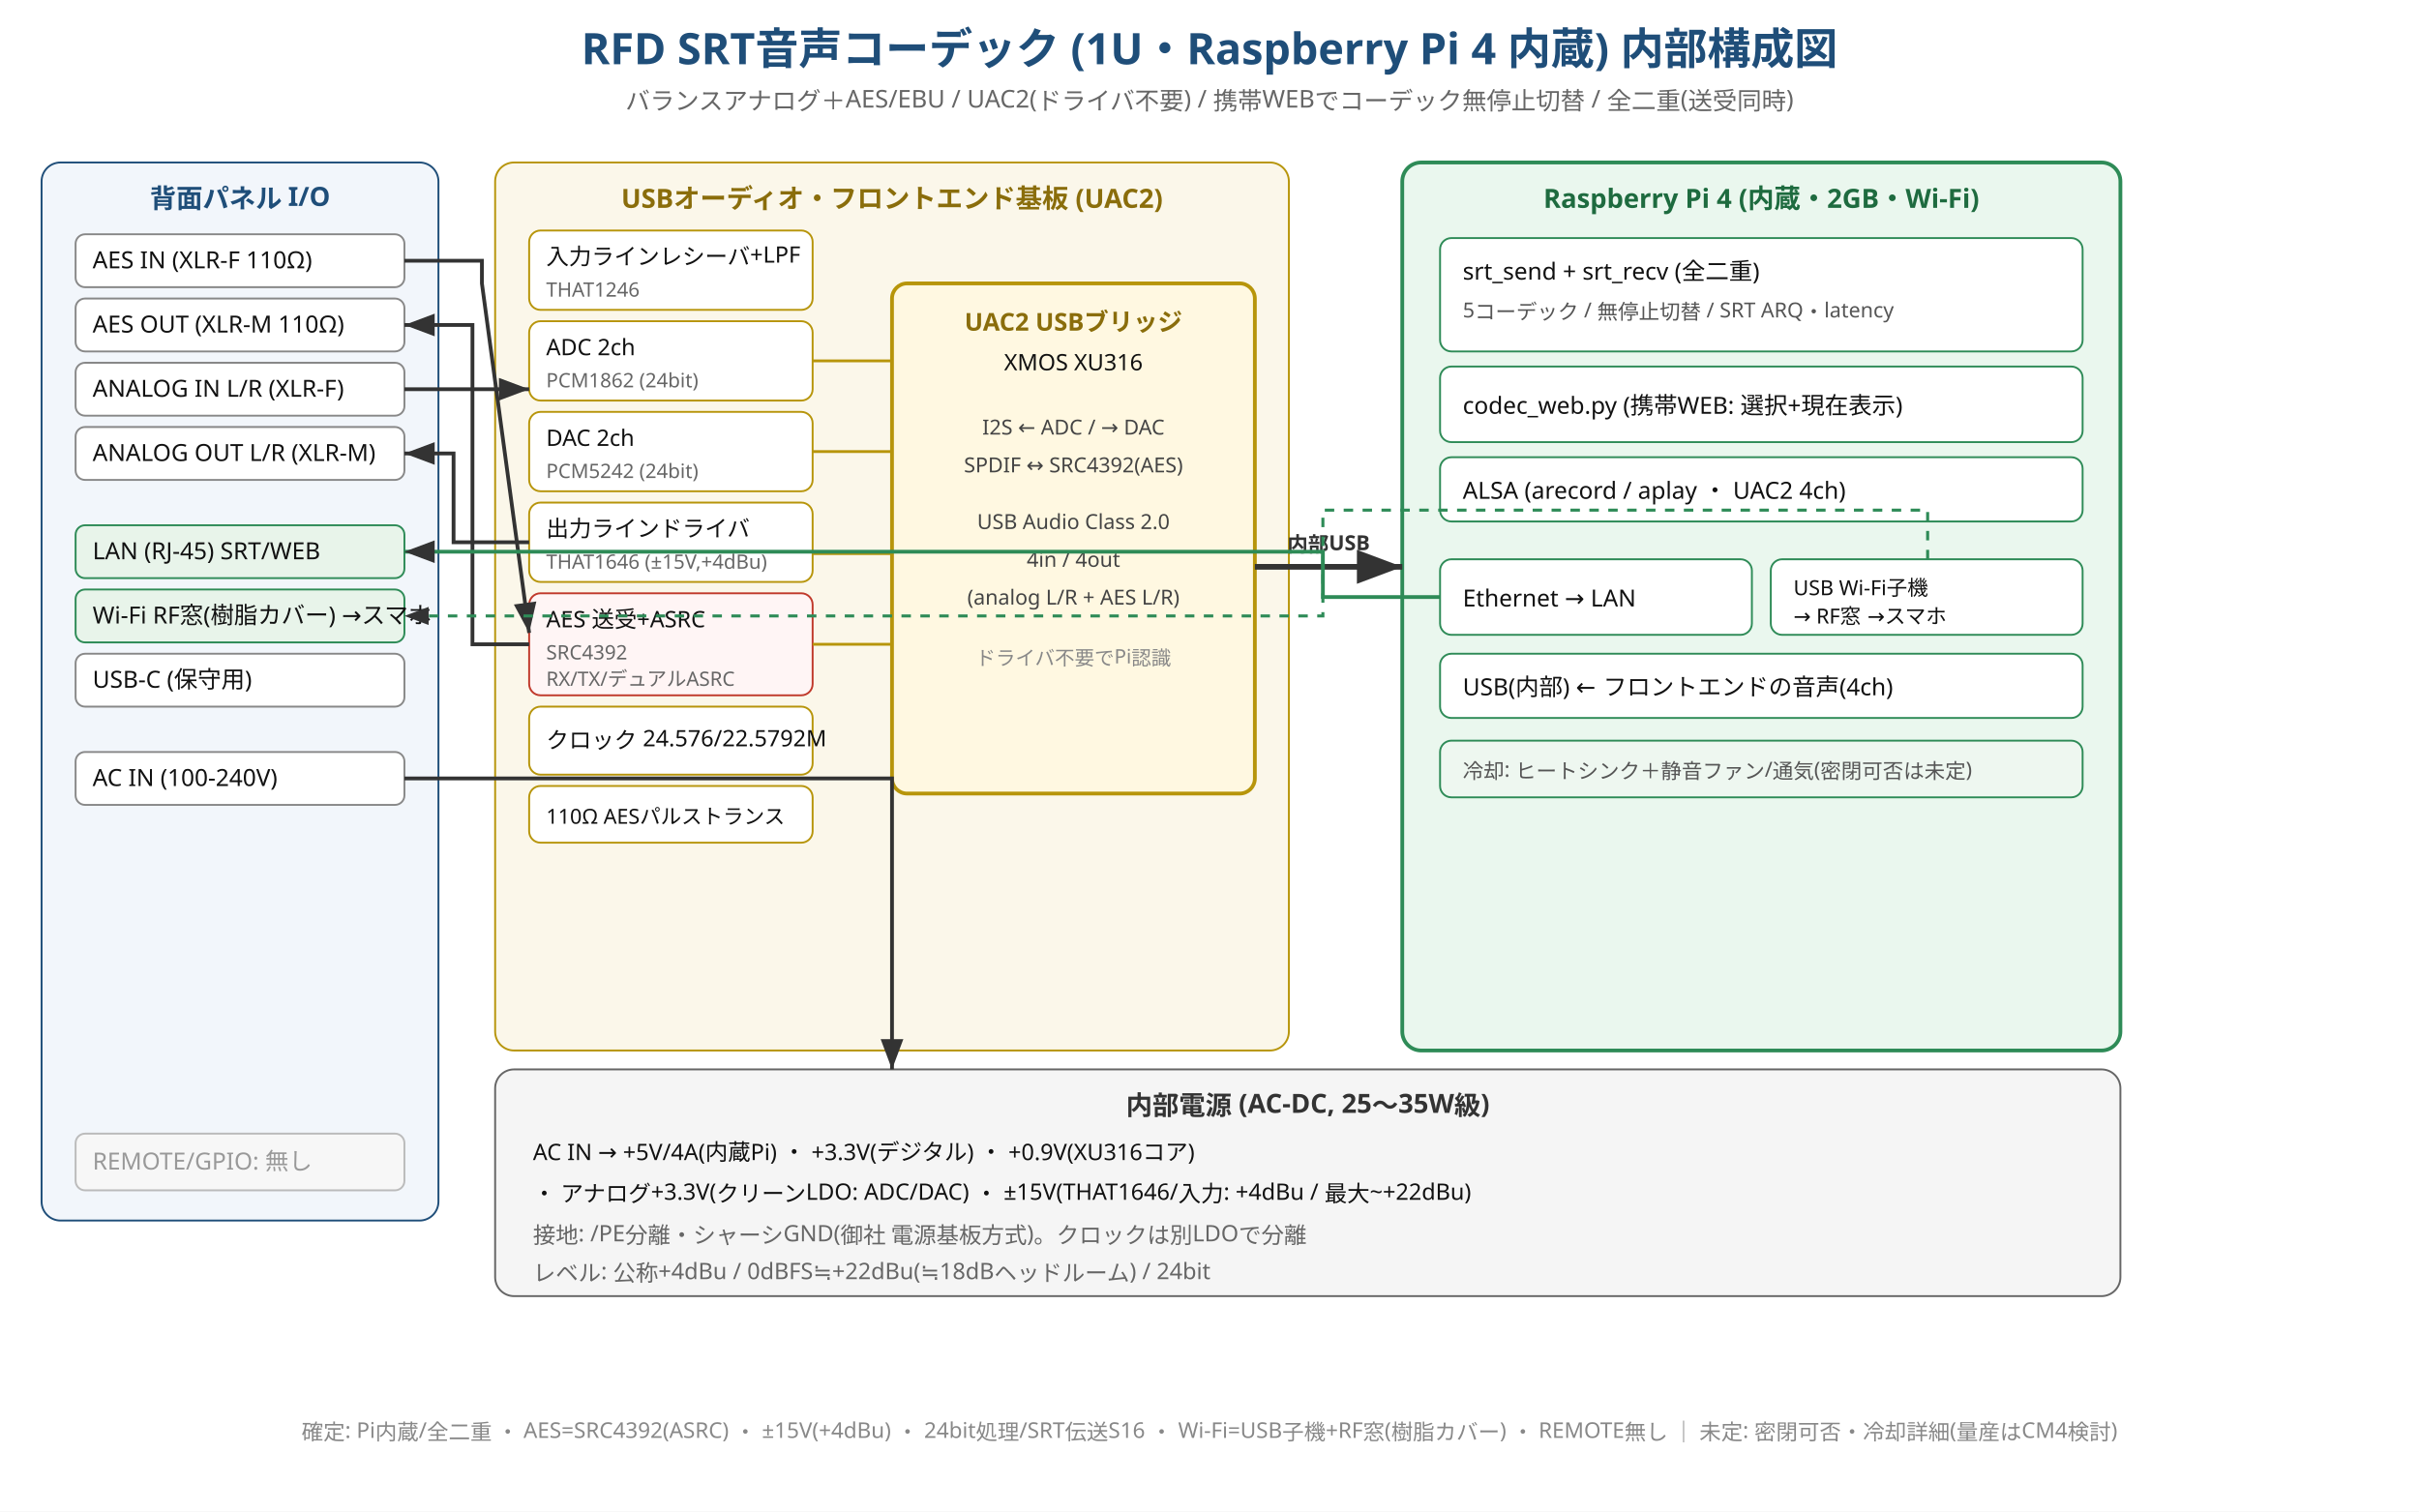
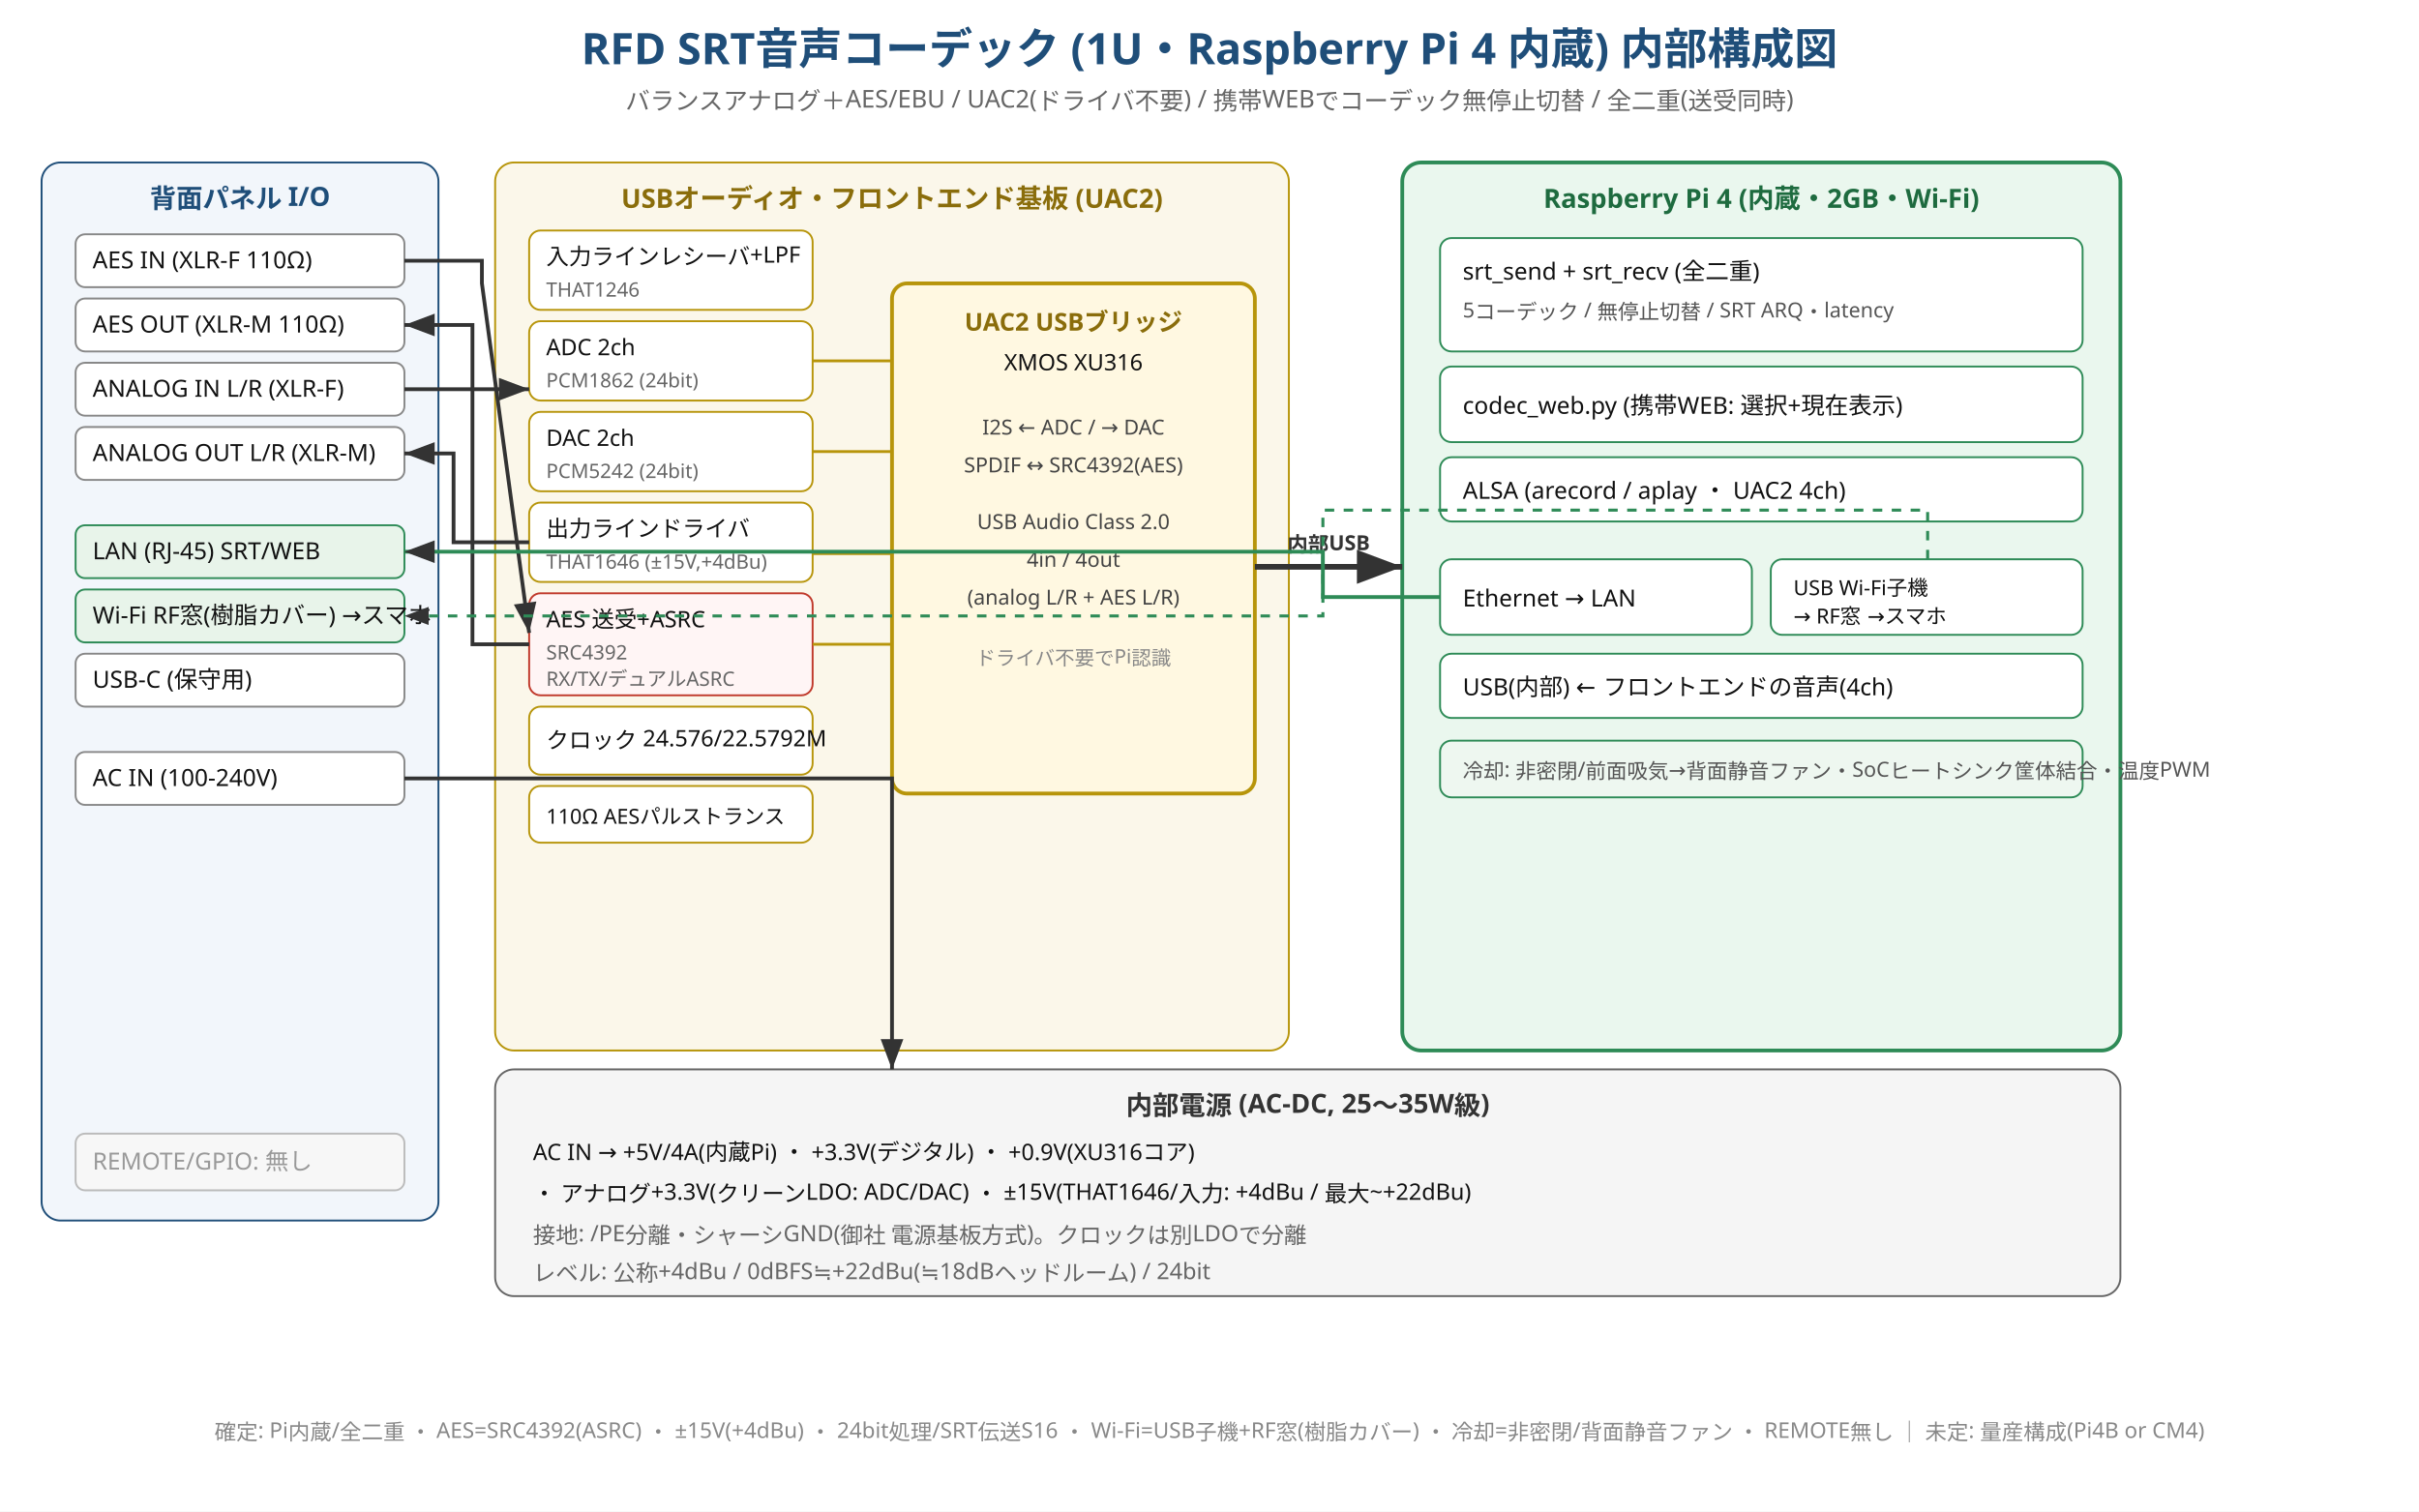
<svg xmlns="http://www.w3.org/2000/svg" viewBox="0 0 1280 800" font-family="'Yu Gothic','Meiryo',sans-serif">
  <rect x="0" y="0" width="1280" height="800" fill="#ffffff" />
  <text x="640" y="34" font-size="23" font-weight="bold" text-anchor="middle" fill="#1f4e79">RFD SRT音声コーデック (1U・Raspberry Pi 4 内蔵) 内部構成図</text>
  <text x="640" y="58" font-size="13" text-anchor="middle" fill="#666">バランスアナログ＋AES/EBU / UAC2(ドライバ不要) / 携帯WEBでコーデック無停止切替 / 全二重(送受同時)</text>
  <rect x="22" y="86" width="210" height="560" rx="10" fill="#f2f6fb" stroke="#1f4e79" />
  <text x="127" y="110" font-size="14" font-weight="bold" text-anchor="middle" fill="#1f4e79">背面パネル I/O</text>
  <g font-size="12.5" fill="#111">
    <rect x="40" y="124" width="174" height="28" rx="5" fill="#fff" stroke="#888" />
    <text x="49" y="142">AES IN (XLR-F 110Ω)</text>
    <rect x="40" y="158" width="174" height="28" rx="5" fill="#fff" stroke="#888" />
    <text x="49" y="176">AES OUT (XLR-M 110Ω)</text>
    <rect x="40" y="192" width="174" height="28" rx="5" fill="#fff" stroke="#888" />
    <text x="49" y="210">ANALOG IN L/R (XLR-F)</text>
    <rect x="40" y="226" width="174" height="28" rx="5" fill="#fff" stroke="#888" />
    <text x="49" y="244">ANALOG OUT L/R (XLR-M)</text>
    <rect x="40" y="278" width="174" height="28" rx="5" fill="#e8f4ea" stroke="#2e8b57" />
    <text x="49" y="296">LAN (RJ-45) SRT/WEB</text>
    <rect x="40" y="312" width="174" height="28" rx="5" fill="#e8f4ea" stroke="#2e8b57" />
    <text x="49" y="330">Wi-Fi RF窓(樹脂カバー) →スマホ</text>
    <rect x="40" y="346" width="174" height="28" rx="5" fill="#fff" stroke="#888" />
    <text x="49" y="364">USB-C (保守用)</text>
    <rect x="40" y="398" width="174" height="28" rx="5" fill="#fff" stroke="#888" />
    <text x="49" y="416">AC IN (100-240V)</text>
    <rect x="40" y="600" width="174" height="30" rx="5" fill="#f7f7f7" stroke="#bbb" />
    <text x="49" y="619" fill="#999">REMOTE/GPIO: 無し</text>
  </g>
  <rect x="262" y="86" width="420" height="470" rx="10" fill="#fbf7ea" stroke="#b7950b" />
  <text x="472" y="110" font-size="14" font-weight="bold" text-anchor="middle" fill="#8a6d0b">USBオーディオ・フロントエンド基板 (UAC2)</text>
  <g font-size="12" fill="#111">
    <rect x="280" y="122" width="150" height="42" rx="6" fill="#fff" stroke="#b7950b" />
    <text x="289" y="140">入力ラインレシーバ+LPF</text>
    <text x="289" y="157" font-size="10.5" fill="#666">THAT1246</text>
    <rect x="280" y="170" width="150" height="42" rx="6" fill="#fff" stroke="#b7950b" />
    <text x="289" y="188">ADC 2ch</text>
    <text x="289" y="205" font-size="10.5" fill="#666">PCM1862 (24bit)</text>
    <rect x="280" y="218" width="150" height="42" rx="6" fill="#fff" stroke="#b7950b" />
    <text x="289" y="236">DAC 2ch</text>
    <text x="289" y="253" font-size="10.5" fill="#666">PCM5242 (24bit)</text>
    <rect x="280" y="266" width="150" height="42" rx="6" fill="#fff" stroke="#b7950b" />
    <text x="289" y="284">出力ラインドライバ</text>
    <text x="289" y="301" font-size="10.5" fill="#666">THAT1646 (±15V,+4dBu)</text>
    <rect x="280" y="314" width="150" height="54" rx="6" fill="#fff5f5" stroke="#c0392b" />
    <text x="289" y="332">AES 送受+ASRC</text>
    <text x="289" y="349" font-size="10.5" fill="#666">SRC4392</text>
    <text x="289" y="363" font-size="10.5" fill="#666">RX/TX/デュアルASRC</text>
    <rect x="280" y="374" width="150" height="36" rx="6" fill="#fff" stroke="#b7950b" />
    <text x="289" y="396">クロック 24.576/22.5792M</text>
    <rect x="280" y="416" width="150" height="30" rx="6" fill="#fff" stroke="#b7950b" />
    <text x="289" y="436" font-size="11">110Ω AESパルストランス</text>
    <rect x="472" y="150" width="192" height="270" rx="8" fill="#fff8e1" stroke="#b7950b" stroke-width="2" />
    <text x="568" y="175" font-size="13" font-weight="bold" text-anchor="middle" fill="#8a6d0b">UAC2 USBブリッジ</text>
    <text x="568" y="196" font-size="12" text-anchor="middle" fill="#111">XMOS XU316</text>
    <text x="568" y="230" font-size="11" text-anchor="middle" fill="#444">I2S ← ADC / → DAC</text>
    <text x="568" y="250" font-size="11" text-anchor="middle" fill="#444">SPDIF ↔ SRC4392(AES)</text>
    <text x="568" y="280" font-size="11" text-anchor="middle" fill="#444">USB Audio Class 2.0</text>
    <text x="568" y="300" font-size="11" text-anchor="middle" fill="#444">4in / 4out</text>
    <text x="568" y="320" font-size="11" text-anchor="middle" fill="#444">(analog L/R + AES L/R)</text>
    <text x="568" y="352" font-size="10.5" text-anchor="middle" fill="#888">ドライバ不要でPi認識</text>
  </g>
  <g stroke="#b7950b" stroke-width="1.5" fill="none">
    <path d="M430 191 H472" />
    <path d="M430 239 H472" />
    <path d="M430 293 H472" />
    <path d="M430 341 H472" />
  </g>
  <rect x="742" y="86" width="380" height="470" rx="10" fill="#eaf7ee" stroke="#2e8b57" stroke-width="2" />
  <text x="932" y="110" font-size="14" font-weight="bold" text-anchor="middle" fill="#1e6b3f">Raspberry Pi 4 (内蔵・2GB・Wi-Fi)</text>
  <g font-size="12.5" fill="#111">
    <rect x="762" y="126" width="340" height="60" rx="6" fill="#fff" stroke="#2e8b57" />
    <text x="774" y="148">srt_send + srt_recv (全二重)</text>
    <text x="774" y="168" font-size="11" fill="#555">5コーデック / 無停止切替 / SRT ARQ・latency</text>
    <rect x="762" y="194" width="340" height="40" rx="6" fill="#fff" stroke="#2e8b57" />
    <text x="774" y="219">codec_web.py (携帯WEB: 選択+現在表示)</text>
    <rect x="762" y="242" width="340" height="34" rx="6" fill="#fff" stroke="#2e8b57" />
    <text x="774" y="264">ALSA (arecord / aplay ・ UAC2 4ch)</text>
    <rect x="762" y="296" width="165" height="40" rx="6" fill="#fff" stroke="#2e8b57" />
    <text x="774" y="321">Ethernet → LAN</text>
    <rect x="937" y="296" width="165" height="40" rx="6" fill="#fff" stroke="#2e8b57" />
    <text x="949" y="315" font-size="11">USB Wi-Fi子機</text>
    <text x="949" y="330" font-size="11">→ RF窓 →スマホ</text>
    <rect x="762" y="346" width="340" height="34" rx="6" fill="#fff" stroke="#2e8b57" />
    <text x="774" y="368">USB(内部) ← フロントエンドの音声(4ch)</text>
    <rect x="762" y="392" width="340" height="30" rx="6" fill="#eef7f0" stroke="#2e8b57" />
-     <text x="774" y="412" font-size="11" fill="#555">冷却: ヒートシンク＋静音ファン/通気(密閉可否は未定)</text>
+     <text x="774" y="412" font-size="11" fill="#555">冷却: 非密閉/前面吸気→背面静音ファン・SoCヒートシンク筐体結合・温度PWM</text>
  </g>
  <defs>
    <marker id="ar" markerWidth="10" markerHeight="10" refX="8" refY="3" orient="auto">
      <path d="M0,0 L8,3 L0,6 Z" fill="#333" />
    </marker>
  </defs>
  <g stroke="#333" stroke-width="2" fill="none" marker-end="url(#ar)">
    <path d="M214 138 H255 V150 L280 335" />
    <path d="M280 341 H250 V172 H214" />
    <path d="M214 206 H280" />
    <path d="M280 287 H240 V240 H214" />
  </g>
  <path d="M664 300 H742" stroke="#333" stroke-width="3" fill="none" marker-end="url(#ar)" />
  <text x="703" y="292" font-size="11" font-weight="bold" text-anchor="middle" fill="#333">内部USB</text>
  <path d="M762 316 H700 V292 H214" stroke="#2e8b57" stroke-width="2" fill="none" marker-end="url(#ar)" />
  <path d="M1020 296 V270 H700 V326 H214" stroke="#2e8b57" stroke-width="1.6" fill="none" stroke-dasharray="5" marker-end="url(#ar)" />
  <rect x="262" y="566" width="860" height="120" rx="10" fill="#f5f5f5" stroke="#666" />
  <text x="692" y="590" font-size="14" font-weight="bold" text-anchor="middle" fill="#333">内部電源 (AC-DC, 25〜35W級)</text>
  <g font-size="12" fill="#111">
    <text x="282" y="614">AC IN → +5V/4A(内蔵Pi) ・ +3.3V(デジタル) ・ +0.9V(XU316コア)</text>
    <text x="282" y="636">・ アナログ+3.3V(クリーンLDO: ADC/DAC) ・ ±15V(THAT1646/入力: +4dBu / 最大~+22dBu)</text>
    <text x="282" y="658" fill="#666">接地: /PE分離・シャーシGND(御社 電源基板方式)。クロックは別LDOで分離</text>
    <text x="282" y="678" fill="#666">レベル: 公称+4dBu / 0dBFS≒+22dBu(≒18dBヘッドルーム) / 24bit</text>
  </g>
  <g stroke="#333" stroke-width="2" fill="none" marker-end="url(#ar)">
    <path d="M214 412 H472 V566" />
  </g>
-   <text x="640" y="762" font-size="11.5" text-anchor="middle" fill="#888">確定: Pi内蔵/全二重 ・ AES=SRC4392(ASRC) ・ ±15V(+4dBu) ・ 24bit処理/SRT伝送S16 ・ Wi-Fi=USB子機+RF窓(樹脂カバー) ・ REMOTE無し ｜ 未定: 密閉可否・冷却詳細(量産はCM4検討)</text>
+   <text x="640" y="762" font-size="11.5" text-anchor="middle" fill="#888">確定: Pi内蔵/全二重 ・ AES=SRC4392(ASRC) ・ ±15V(+4dBu) ・ 24bit処理/SRT伝送S16 ・ Wi-Fi=USB子機+RF窓(樹脂カバー) ・ 冷却=非密閉/背面静音ファン ・ REMOTE無し ｜ 未定: 量産構成(Pi4B or CM4)</text>
</svg>
